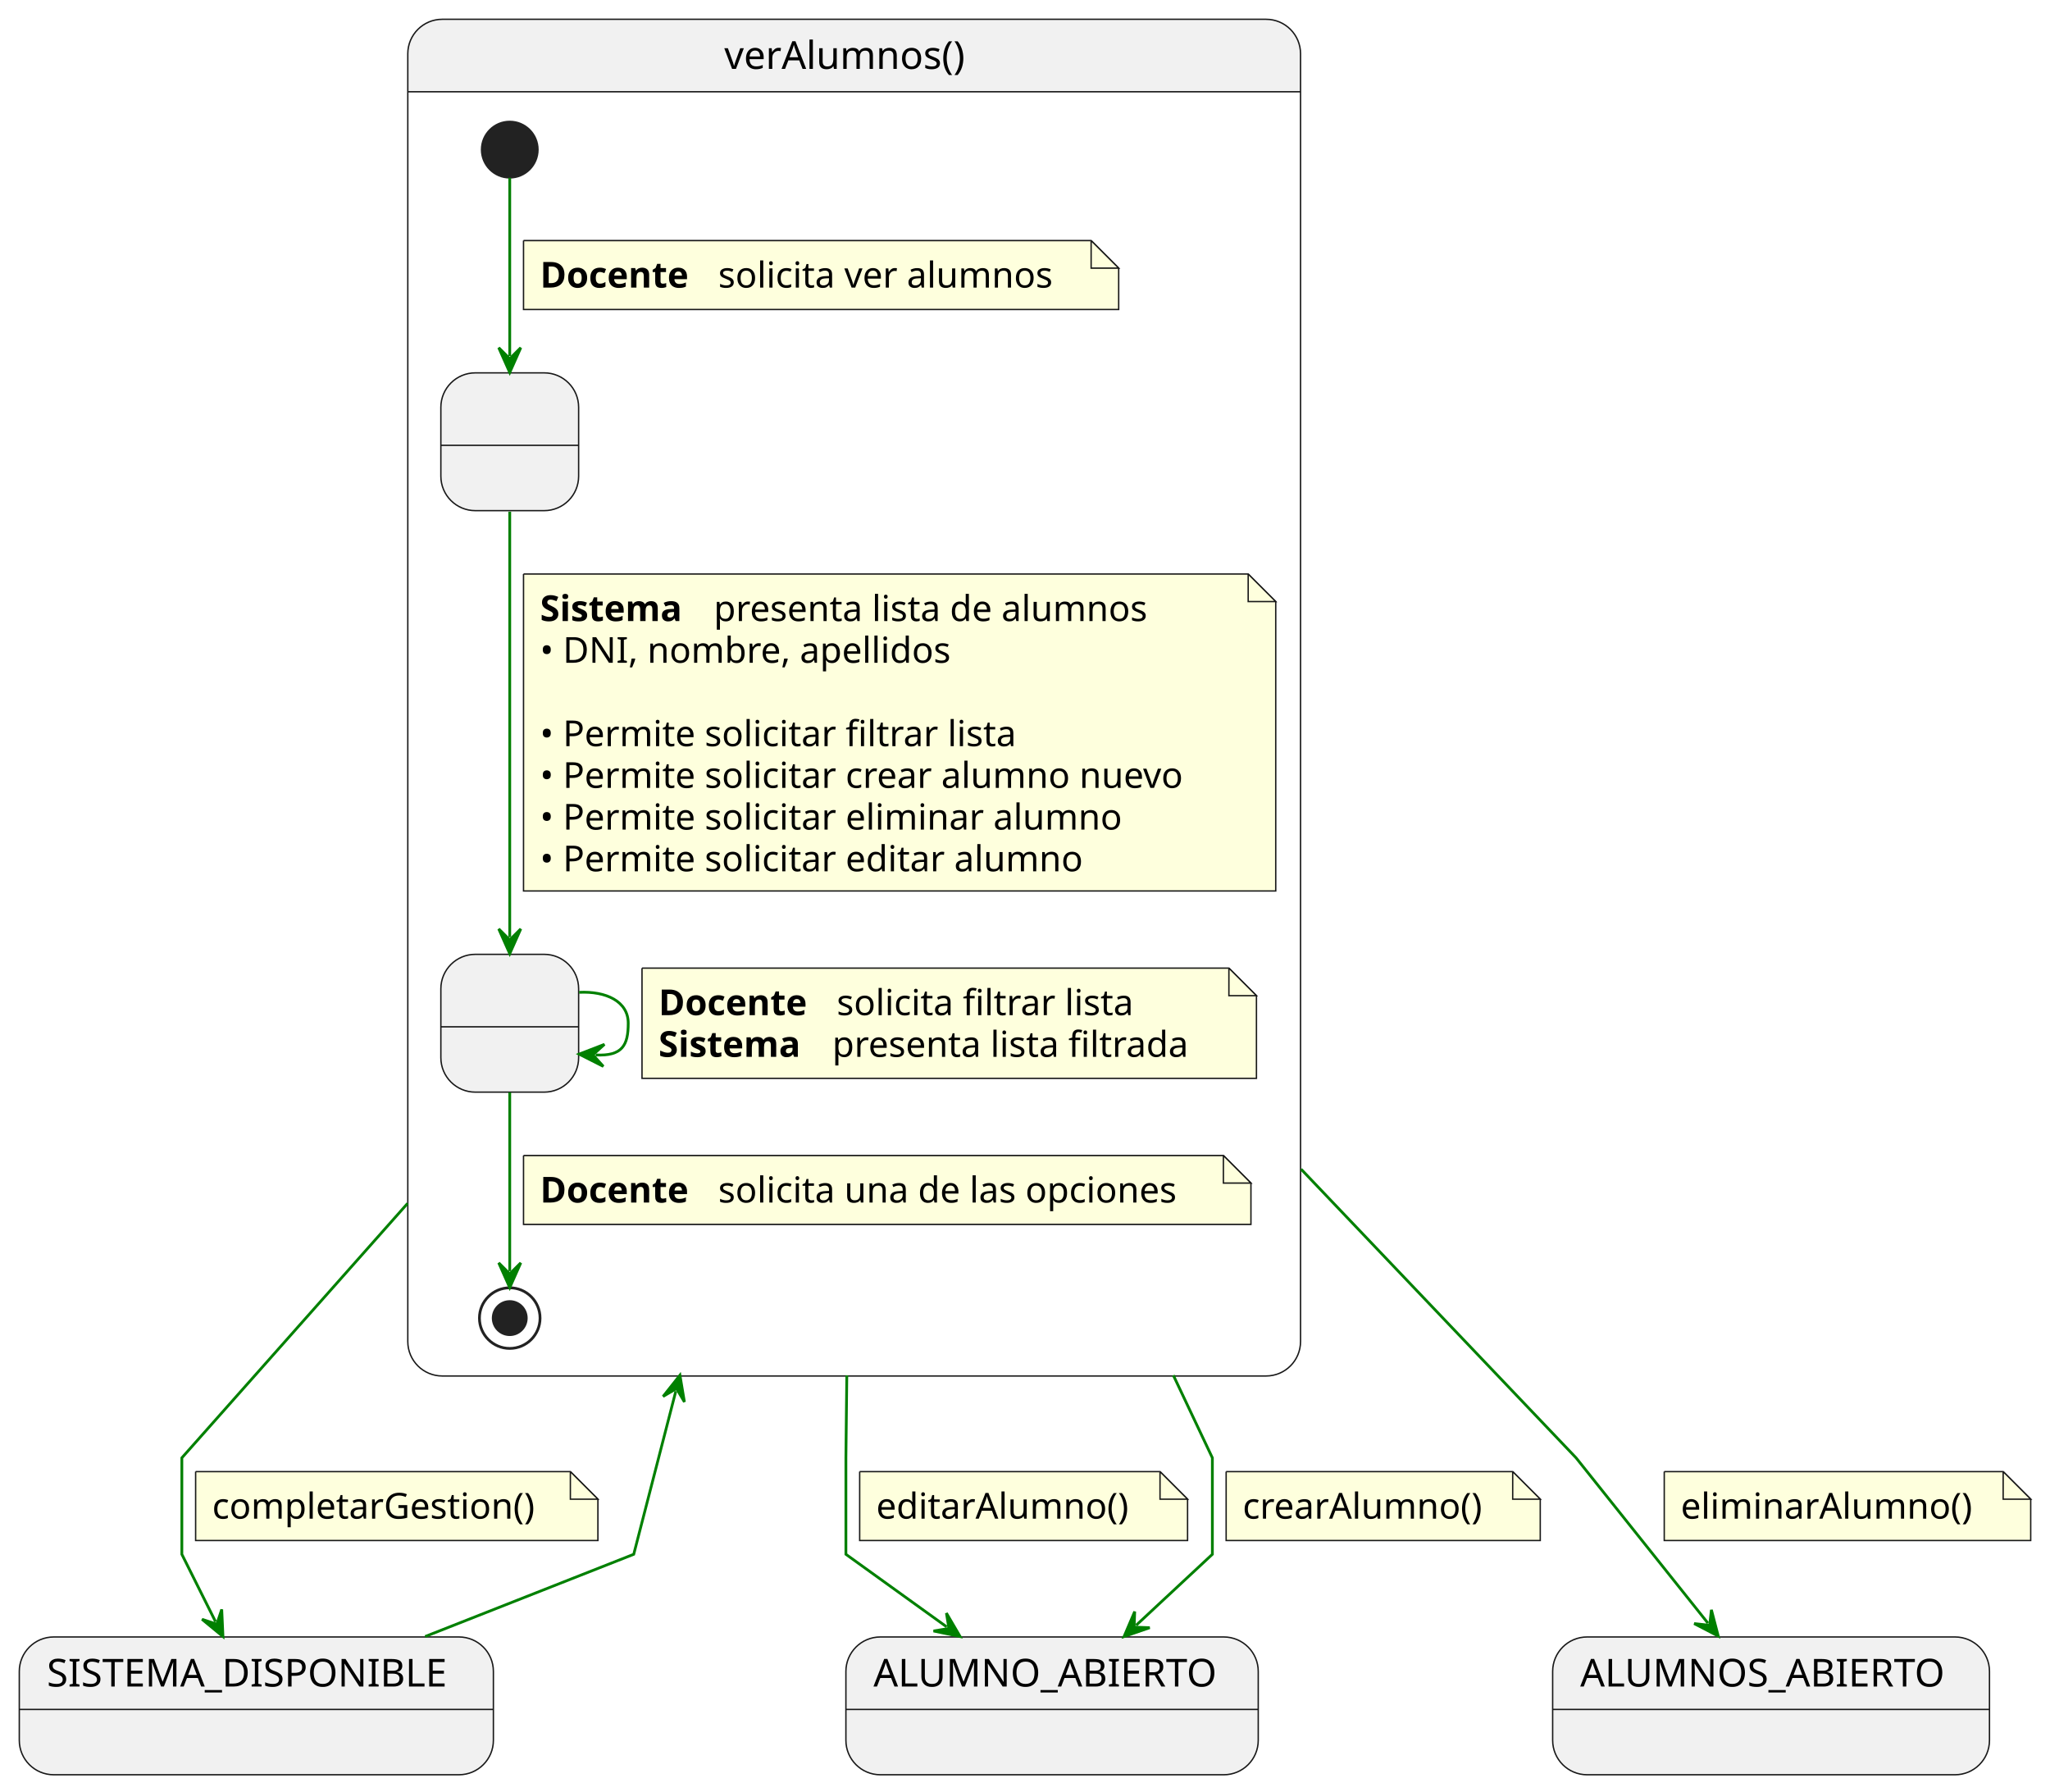
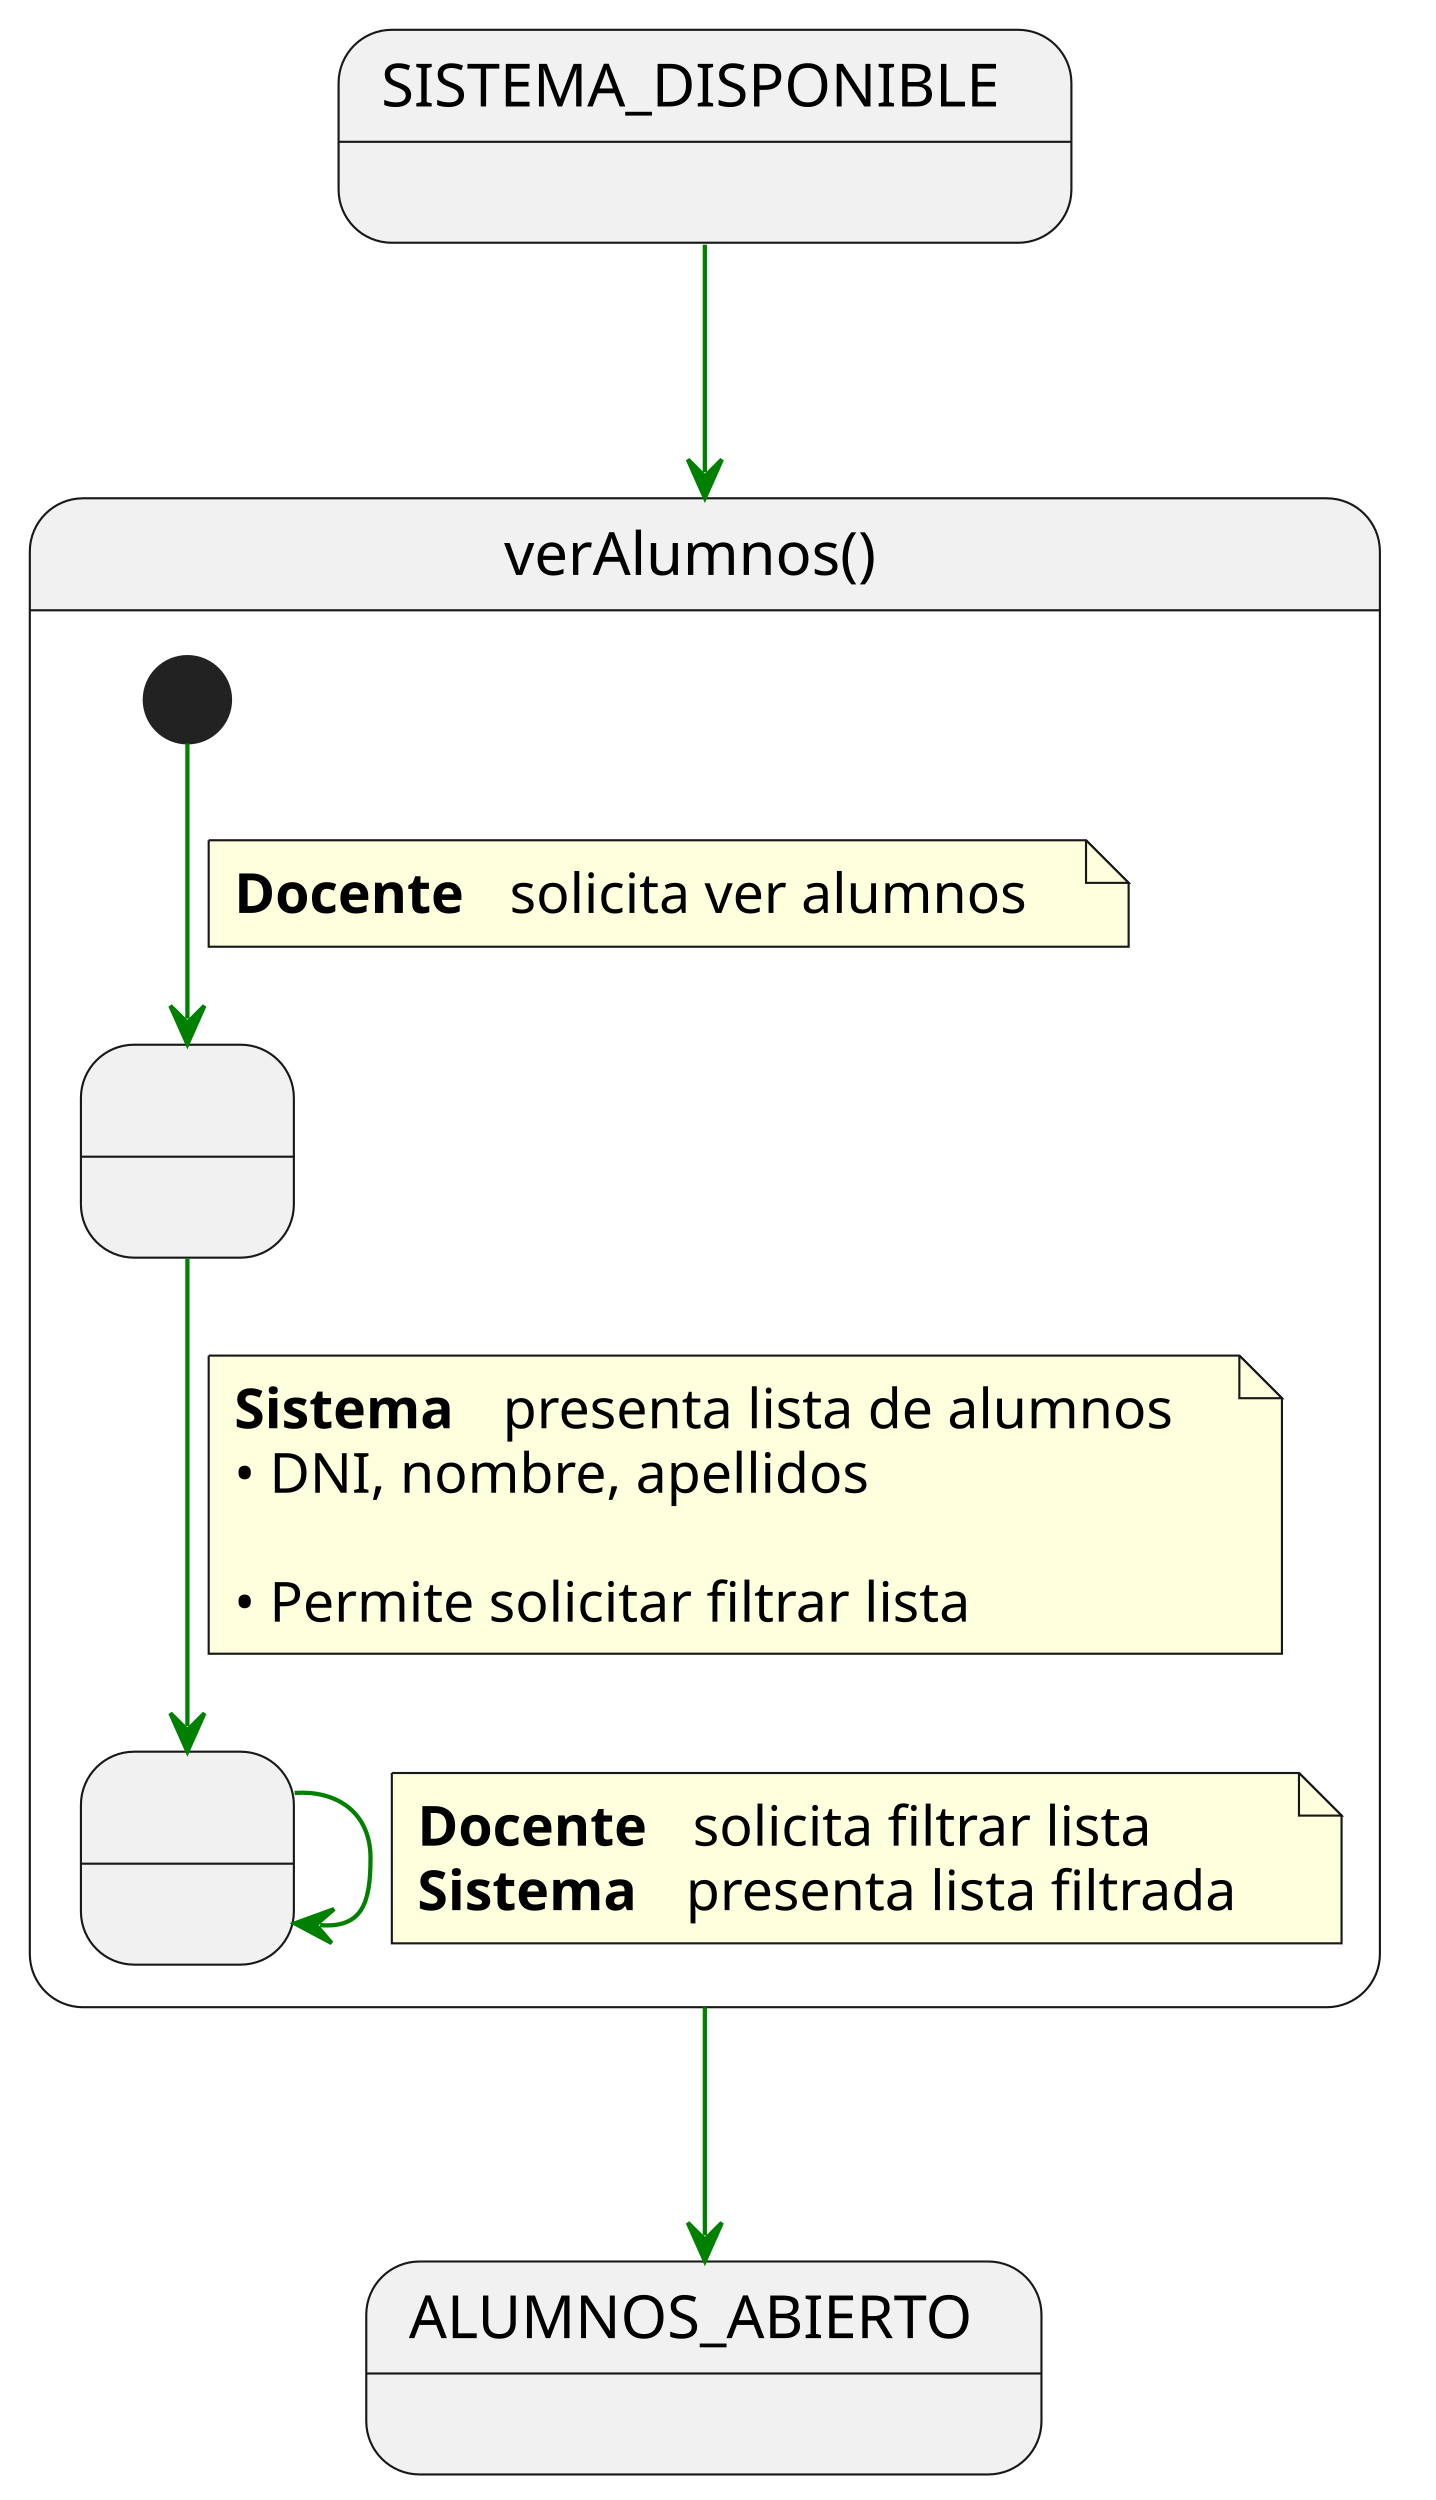
- <svg xmlns="http://www.w3.org/2000/svg" contentStyleType="text/css" data-diagram-type="STATE" height="650px" preserveAspectRatio="none" style="width:744px;height:650px;background:#FFFFFF;" version="1.1" viewBox="0 0 744 650" width="744px" zoomAndPan="magnify">
+ <svg xmlns="http://www.w3.org/2000/svg" contentStyleType="text/css" data-diagram-type="STATE" height="587px" preserveAspectRatio="none" style="width:337px;height:587px;background:#FFFFFF;" version="1.1" viewBox="0 0 337 587" width="337px" zoomAndPan="magnify">
  <defs />
  <g>
-     <path d="M160.5,7 L459.5,7 A12.5,12.5 0 0 1 472,19.5 L472,33.297 L148,33.297 L148,19.5 A12.5,12.5 0 0 1 160.5,7" fill="#F1F1F1" />
-     <rect fill="none" height="492.297" rx="12.5" ry="12.5" style="stroke:#181818;stroke-width:0.5;" width="324" x="148" y="7" />
-     <line style="stroke:#181818;stroke-width:0.5;" x1="148" x2="472" y1="33.297" y2="33.297" />
-     <text fill="#000000" font-family="sans-serif" font-size="14" lengthAdjust="spacing" textLength="94.288" x="262.856" y="24.995">verAlumnos()</text>
+     <path d="M19.5,117 L311.5,117 A12.5,12.5 0 0 1 324,129.5 L324,143.297 L7,143.297 L7,129.5 A12.5,12.5 0 0 1 19.5,117" fill="#F1F1F1" />
+     <rect fill="none" height="354.297" rx="12.5" ry="12.5" style="stroke:#181818;stroke-width:0.5;" width="317" x="7" y="117" />
+     <line style="stroke:#181818;stroke-width:0.5;" x1="7" x2="324" y1="143.297" y2="143.297" />
+     <text fill="#000000" font-family="sans-serif" font-size="14" lengthAdjust="spacing" textLength="94.288" x="118.356" y="134.995">verAlumnos()</text>
    <g id="verAlumnos.MostrandoAlumnos">
-       <rect fill="#F1F1F1" height="50" rx="12.5" ry="12.5" style="stroke:#181818;stroke-width:0.5;" width="50" x="160" y="135.297" />
-       <line style="stroke:#181818;stroke-width:0.5;" x1="160" x2="210" y1="161.594" y2="161.594" />
-       <text fill="#000000" font-family="sans-serif" font-size="14" lengthAdjust="spacing" textLength="4.45" x="182.775" y="153.292"> </text>
+       <rect fill="#F1F1F1" height="50" rx="12.5" ry="12.5" style="stroke:#181818;stroke-width:0.5;" width="50" x="19" y="245.297" />
+       <line style="stroke:#181818;stroke-width:0.5;" x1="19" x2="69" y1="271.594" y2="271.594" />
+       <text fill="#000000" font-family="sans-serif" font-size="14" lengthAdjust="spacing" textLength="4.45" x="41.775" y="263.292"> </text>
    </g>
    <g id="verAlumnos.FiltrandoAlumnos">
-       <rect fill="#F1F1F1" height="50" rx="12.5" ry="12.5" style="stroke:#181818;stroke-width:0.5;" width="50" x="160" y="346.297" />
-       <line style="stroke:#181818;stroke-width:0.5;" x1="160" x2="210" y1="372.594" y2="372.594" />
-       <text fill="#000000" font-family="sans-serif" font-size="14" lengthAdjust="spacing" textLength="4.45" x="182.775" y="364.292"> </text>
+       <rect fill="#F1F1F1" height="50" rx="12.5" ry="12.5" style="stroke:#181818;stroke-width:0.5;" width="50" x="19" y="411.297" />
+       <line style="stroke:#181818;stroke-width:0.5;" x1="19" x2="69" y1="437.594" y2="437.594" />
+       <text fill="#000000" font-family="sans-serif" font-size="14" lengthAdjust="spacing" textLength="4.45" x="41.775" y="429.292"> </text>
    </g>
-     <ellipse cx="185" cy="54.297" fill="#222222" rx="10" ry="10" style="stroke:#222222;stroke-width:1;" />
-     <ellipse cx="185" cy="478.297" fill="none" rx="11" ry="11" style="stroke:#222222;stroke-width:1;" />
-     <ellipse cx="185" cy="478.297" fill="#222222" rx="6" ry="6" style="stroke:#222222;stroke-width:1;" />
+     <ellipse cx="44" cy="164.297" fill="#222222" rx="10" ry="10" style="stroke:#222222;stroke-width:1;" />
    <g class="link" data-entity-1=".start.verAlumnos" data-entity-2="MostrandoAlumnos" data-source-line="8" data-uid="lnk3" id="link_.start.verAlumnos_MostrandoAlumnos">
-       <path d="M185,64.527 C185,80.237 185,106.657 185,129.167" fill="none" id="*start*verAlumnos-to-MostrandoAlumnos" style="stroke:#008000;stroke-width:1;" />
-       <polygon fill="#008000" points="185,135.167,189,126.167,185,130.167,181,126.167,185,135.167" style="stroke:#008000;stroke-width:1;" />
-       <path d="M190,87.297 L190,112.297 L406,112.297 L406,97.297 L396,87.297 L190,87.297" fill="#FEFFDD" style="stroke:#181818;stroke-width:0.5;" />
-       <path d="M396,87.297 L396,97.297 L406,97.297 L396,87.297" fill="#FEFFDD" style="stroke:#181818;stroke-width:0.5;" />
-       <text fill="#000000" font-family="sans-serif" font-size="13" font-weight="bold" lengthAdjust="spacing" textLength="60.531" x="196" y="104.364">Docente</text>
-       <text fill="#000000" font-family="sans-serif" font-size="13" lengthAdjust="spacing" textLength="130.52" x="260.664" y="104.364">solicita ver alumnos</text>
+       <path d="M44,174.527 C44,190.237 44,216.657 44,239.167" fill="none" id="*start*verAlumnos-to-MostrandoAlumnos" style="stroke:#008000;stroke-width:1;" />
+       <polygon fill="#008000" points="44,245.167,48,236.167,44,240.167,40,236.167,44,245.167" style="stroke:#008000;stroke-width:1;" />
+       <path d="M49,197.297 L49,222.297 L265,222.297 L265,207.297 L255,197.297 L49,197.297" fill="#FEFFDD" style="stroke:#181818;stroke-width:0.5;" />
+       <path d="M255,197.297 L255,207.297 L265,207.297 L255,197.297" fill="#FEFFDD" style="stroke:#181818;stroke-width:0.5;" />
+       <text fill="#000000" font-family="sans-serif" font-size="13" font-weight="bold" lengthAdjust="spacing" textLength="60.531" x="55" y="214.364">Docente</text>
+       <text fill="#000000" font-family="sans-serif" font-size="13" lengthAdjust="spacing" textLength="130.52" x="119.664" y="214.364">solicita ver alumnos</text>
    </g>
    <g class="link" data-entity-1="MostrandoAlumnos" data-entity-2="FiltrandoAlumnos" data-source-line="13" data-uid="lnk4" id="link_MostrandoAlumnos_FiltrandoAlumnos">
-       <path d="M185,185.677 C185,225.957 185,299.897 185,340.067" fill="none" id="MostrandoAlumnos-to-FiltrandoAlumnos" style="stroke:#008000;stroke-width:1;" />
-       <polygon fill="#008000" points="185,346.067,189,337.067,185,341.067,181,337.067,185,346.067" style="stroke:#008000;stroke-width:1;" />
-       <path d="M190,208.297 L190,323.297 L463,323.297 L463,218.297 L453,208.297 L190,208.297" fill="#FEFFDD" style="stroke:#181818;stroke-width:0.5;" />
-       <path d="M453,208.297 L453,218.297 L463,218.297 L453,208.297" fill="#FEFFDD" style="stroke:#181818;stroke-width:0.5;" />
-       <text fill="#000000" font-family="sans-serif" font-size="13" font-weight="bold" lengthAdjust="spacing" textLength="58.906" x="196" y="225.364">Sistema</text>
-       <text fill="#000000" font-family="sans-serif" font-size="13" lengthAdjust="spacing" textLength="168.822" x="259.039" y="225.364">presenta lista de alumnos</text>
-       <text fill="#000000" font-family="sans-serif" font-size="13" lengthAdjust="spacing" textLength="160.38" x="196" y="240.497">• DNI, nombre, apellidos</text>
-       <text fill="#000000" font-family="sans-serif" font-size="13" lengthAdjust="spacing" textLength="4.132" x="196" y="255.629"> </text>
-       <text fill="#000000" font-family="sans-serif" font-size="13" lengthAdjust="spacing" textLength="188.481" x="196" y="270.762">• Permite solicitar filtrar lista</text>
-       <text fill="#000000" font-family="sans-serif" font-size="13" lengthAdjust="spacing" textLength="252.599" x="196" y="285.895">• Permite solicitar crear alumno nuevo</text>
-       <text fill="#000000" font-family="sans-serif" font-size="13" lengthAdjust="spacing" textLength="227.589" x="196" y="301.028">• Permite solicitar eliminar alumno</text>
-       <text fill="#000000" font-family="sans-serif" font-size="13" lengthAdjust="spacing" textLength="212.811" x="196" y="316.161">• Permite solicitar editar alumno</text>
+       <path d="M44,295.497 C44,326.587 44,374.247 44,405.267" fill="none" id="MostrandoAlumnos-to-FiltrandoAlumnos" style="stroke:#008000;stroke-width:1;" />
+       <polygon fill="#008000" points="44,411.267,48,402.267,44,406.267,40,402.267,44,411.267" style="stroke:#008000;stroke-width:1;" />
+       <path d="M49,318.297 L49,388.297 L301,388.297 L301,328.297 L291,318.297 L49,318.297" fill="#FEFFDD" style="stroke:#181818;stroke-width:0.5;" />
+       <path d="M291,318.297 L291,328.297 L301,328.297 L291,318.297" fill="#FEFFDD" style="stroke:#181818;stroke-width:0.5;" />
+       <text fill="#000000" font-family="sans-serif" font-size="13" font-weight="bold" lengthAdjust="spacing" textLength="58.906" x="55" y="335.364">Sistema</text>
+       <text fill="#000000" font-family="sans-serif" font-size="13" lengthAdjust="spacing" textLength="168.822" x="118.039" y="335.364">presenta lista de alumnos</text>
+       <text fill="#000000" font-family="sans-serif" font-size="13" lengthAdjust="spacing" textLength="160.38" x="55" y="350.497">• DNI, nombre, apellidos</text>
+       <text fill="#000000" font-family="sans-serif" font-size="13" lengthAdjust="spacing" textLength="4.132" x="55" y="365.629"> </text>
+       <text fill="#000000" font-family="sans-serif" font-size="13" lengthAdjust="spacing" textLength="188.481" x="55" y="380.762">• Permite solicitar filtrar lista</text>
    </g>
-     <g class="link" data-entity-1="FiltrandoAlumnos" data-entity-2="FiltrandoAlumnos" data-source-line="24" data-uid="lnk5" id="link_FiltrandoAlumnos_FiltrandoAlumnos">
-       <path d="M210.18,360.087 C219.91,359.597 228,363.327 228,371.297 C228,379.267 225.902,383.299 216.172,382.809" fill="none" id="FiltrandoAlumnos-to-FiltrandoAlumnos" style="stroke:#008000;stroke-width:1;" />
-       <polygon fill="#008000" points="210.18,382.507,218.967,386.954,215.174,382.758,219.37,378.965,210.18,382.507" style="stroke:#008000;stroke-width:1;" />
-       <path d="M233,351.297 L233,391.297 L456,391.297 L456,361.297 L446,351.297 L233,351.297" fill="#FEFFDD" style="stroke:#181818;stroke-width:0.5;" />
-       <path d="M446,351.297 L446,361.297 L456,361.297 L446,351.297" fill="#FEFFDD" style="stroke:#181818;stroke-width:0.5;" />
-       <text fill="#000000" font-family="sans-serif" font-size="13" font-weight="bold" lengthAdjust="spacing" textLength="60.531" x="239" y="368.364">Docente</text>
-       <text fill="#000000" font-family="sans-serif" font-size="13" lengthAdjust="spacing" textLength="116.651" x="303.664" y="368.364">solicita filtrar lista</text>
-       <text fill="#000000" font-family="sans-serif" font-size="13" font-weight="bold" lengthAdjust="spacing" textLength="58.906" x="239" y="383.497">Sistema</text>
-       <text fill="#000000" font-family="sans-serif" font-size="13" lengthAdjust="spacing" textLength="139.42" x="302.039" y="383.497">presenta lista filtrada</text>
-     </g>
-     <g class="link" data-entity-1="FiltrandoAlumnos" data-entity-2=".end.verAlumnos" data-source-line="30" data-uid="lnk7" id="link_FiltrandoAlumnos_.end.verAlumnos">
-       <path d="M185,396.387 C185,418.787 185,445.067 185,461.247" fill="none" id="FiltrandoAlumnos-to-*end*verAlumnos" style="stroke:#008000;stroke-width:1;" />
-       <polygon fill="#008000" points="185,467.247,189,458.247,185,462.247,181,458.247,185,467.247" style="stroke:#008000;stroke-width:1;" />
-       <path d="M190,419.297 L190,444.297 L454,444.297 L454,429.297 L444,419.297 L190,419.297" fill="#FEFFDD" style="stroke:#181818;stroke-width:0.5;" />
-       <path d="M444,419.297 L444,429.297 L454,429.297 L444,419.297" fill="#FEFFDD" style="stroke:#181818;stroke-width:0.5;" />
-       <text fill="#000000" font-family="sans-serif" font-size="13" font-weight="bold" lengthAdjust="spacing" textLength="60.531" x="196" y="436.364">Docente</text>
-       <text fill="#000000" font-family="sans-serif" font-size="13" lengthAdjust="spacing" textLength="179.277" x="260.664" y="436.364">solicita una de las opciones</text>
+     <g class="link" data-entity-1="FiltrandoAlumnos" data-entity-2="FiltrandoAlumnos" data-source-line="21" data-uid="lnk5" id="link_FiltrandoAlumnos_FiltrandoAlumnos">
+       <path d="M69.18,420.987 C78.91,420.297 87,425.407 87,436.297 C87,447.187 84.895,452.721 75.165,452.031" fill="none" id="FiltrandoAlumnos-to-FiltrandoAlumnos" style="stroke:#008000;stroke-width:1;" />
+       <polygon fill="#008000" points="69.18,451.607,77.874,456.233,74.168,451.961,78.44,448.253,69.18,451.607" style="stroke:#008000;stroke-width:1;" />
+       <path d="M92,416.297 L92,456.297 L315,456.297 L315,426.297 L305,416.297 L92,416.297" fill="#FEFFDD" style="stroke:#181818;stroke-width:0.5;" />
+       <path d="M305,416.297 L305,426.297 L315,426.297 L305,416.297" fill="#FEFFDD" style="stroke:#181818;stroke-width:0.5;" />
+       <text fill="#000000" font-family="sans-serif" font-size="13" font-weight="bold" lengthAdjust="spacing" textLength="60.531" x="98" y="433.364">Docente</text>
+       <text fill="#000000" font-family="sans-serif" font-size="13" lengthAdjust="spacing" textLength="116.651" x="162.664" y="433.364">solicita filtrar lista</text>
+       <text fill="#000000" font-family="sans-serif" font-size="13" font-weight="bold" lengthAdjust="spacing" textLength="58.906" x="98" y="448.497">Sistema</text>
+       <text fill="#000000" font-family="sans-serif" font-size="13" lengthAdjust="spacing" textLength="139.42" x="161.039" y="448.497">presenta lista filtrada</text>
    </g>
    <g id="SISTEMA_DISPONIBLE">
-       <rect fill="#F1F1F1" height="50" rx="12.5" ry="12.5" style="stroke:#181818;stroke-width:0.5;" width="172.065" x="7" y="594" />
-       <line style="stroke:#181818;stroke-width:0.5;" x1="7" x2="179.065" y1="620.297" y2="620.297" />
-       <text fill="#000000" font-family="sans-serif" font-size="14" lengthAdjust="spacing" textLength="152.065" x="17" y="611.995">SISTEMA_DISPONIBLE</text>
-     </g>
-     <g id="ALUMNO_ABIERTO">
-       <rect fill="#F1F1F1" height="50" rx="12.5" ry="12.5" style="stroke:#181818;stroke-width:0.5;" width="149.65" x="307" y="594" />
-       <line style="stroke:#181818;stroke-width:0.5;" x1="307" x2="456.65" y1="620.297" y2="620.297" />
-       <text fill="#000000" font-family="sans-serif" font-size="14" lengthAdjust="spacing" textLength="129.65" x="317" y="611.995">ALUMNO_ABIERTO</text>
+       <rect fill="#F1F1F1" height="50" rx="12.5" ry="12.5" style="stroke:#181818;stroke-width:0.5;" width="172.065" x="79.5" y="7" />
+       <line style="stroke:#181818;stroke-width:0.5;" x1="79.5" x2="251.565" y1="33.297" y2="33.297" />
+       <text fill="#000000" font-family="sans-serif" font-size="14" lengthAdjust="spacing" textLength="152.065" x="89.5" y="24.995">SISTEMA_DISPONIBLE</text>
    </g>
    <g id="ALUMNOS_ABIERTO">
-       <rect fill="#F1F1F1" height="50" rx="12.5" ry="12.5" style="stroke:#181818;stroke-width:0.5;" width="158.537" x="563.5" y="594" />
-       <line style="stroke:#181818;stroke-width:0.5;" x1="563.5" x2="722.037" y1="620.297" y2="620.297" />
-       <text fill="#000000" font-family="sans-serif" font-size="14" lengthAdjust="spacing" textLength="138.537" x="573.5" y="611.995">ALUMNOS_ABIERTO</text>
+       <rect fill="#F1F1F1" height="50" rx="12.5" ry="12.5" style="stroke:#181818;stroke-width:0.5;" width="158.537" x="86" y="531" />
+       <line style="stroke:#181818;stroke-width:0.5;" x1="86" x2="244.537" y1="557.297" y2="557.297" />
+       <text fill="#000000" font-family="sans-serif" font-size="14" lengthAdjust="spacing" textLength="138.537" x="96" y="548.995">ALUMNOS_ABIERTO</text>
    </g>
-     <g class="link" data-entity-1="SISTEMA_DISPONIBLE" data-entity-2="verAlumnos" data-source-line="36" data-uid="lnk9" id="link_SISTEMA_DISPONIBLE_verAlumnos">
-       <path d="M154.29,593.84 C190.76,579.47 230,564 230,564 C230,564 235.461,542.85 245.271,504.82" fill="none" id="SISTEMA_DISPONIBLE-to-verAlumnos" style="stroke:#008000;stroke-width:1;" />
-       <polygon fill="#008000" points="246.77,499.01,240.649,506.726,245.521,503.851,248.395,508.724,246.77,499.01" style="stroke:#008000;stroke-width:1;" />
+     <g class="link" data-entity-1="SISTEMA_DISPONIBLE" data-entity-2="verAlumnos" data-source-line="29" data-uid="lnk7" id="link_SISTEMA_DISPONIBLE_verAlumnos">
+       <path d="M165.5,57.46 C165.5,72.63 165.5,87.63 165.5,110.89" fill="none" id="SISTEMA_DISPONIBLE-to-verAlumnos" style="stroke:#008000;stroke-width:1;" />
+       <polygon fill="#008000" points="165.5,116.89,169.5,107.89,165.5,111.89,161.5,107.89,165.5,116.89" style="stroke:#008000;stroke-width:1;" />
    </g>
-     <g class="link" data-entity-1="verAlumnos" data-entity-2="SISTEMA_DISPONIBLE" data-source-line="53" data-uid="lnk15" id="link_verAlumnos_SISTEMA_DISPONIBLE">
-       <path d="M147.93,436.66 C102.86,487.46 66,529 66,529 C66,529 66,564 66,564 C66,564 71.045,574.104 78.235,588.474" fill="none" id="verAlumnos-to-SISTEMA_DISPONIBLE" style="stroke:#008000;stroke-width:1;" />
-       <polygon fill="#008000" points="80.92,593.84,80.47,584.001,78.683,589.369,73.316,587.581,80.92,593.84" style="stroke:#008000;stroke-width:1;" />
-       <path d="M71,534 L71,559 L217,559 L217,544 L207,534 L71,534" fill="#FEFFDD" style="stroke:#181818;stroke-width:0.5;" />
-       <path d="M207,534 L207,544 L217,544 L207,534" fill="#FEFFDD" style="stroke:#181818;stroke-width:0.5;" />
-       <text fill="#000000" font-family="sans-serif" font-size="13" lengthAdjust="spacing" textLength="125.925" x="77" y="551.067">completarGestion()</text>
-     </g>
-     <g class="link" data-entity-1="verAlumnos" data-entity-2="ALUMNO_ABIERTO" data-source-line="38" data-uid="lnk11" id="link_verAlumnos_ALUMNO_ABIERTO">
-       <path d="M307.33,499.05 C307.13,517.43 307,529 307,529 C307,529 307,564 307,564 C307,564 323.61,575.966 343.58,590.336" fill="none" id="verAlumnos-to-ALUMNO_ABIERTO" style="stroke:#008000;stroke-width:1;" />
-       <polygon fill="#008000" points="348.45,593.84,343.481,585.337,344.392,590.92,338.808,591.83,348.45,593.84" style="stroke:#008000;stroke-width:1;" />
-       <path d="M312,534 L312,559 L431,559 L431,544 L421,534 L312,534" fill="#FEFFDD" style="stroke:#181818;stroke-width:0.5;" />
-       <path d="M421,534 L421,544 L431,544 L421,534" fill="#FEFFDD" style="stroke:#181818;stroke-width:0.5;" />
-       <text fill="#000000" font-family="sans-serif" font-size="13" lengthAdjust="spacing" textLength="98.014" x="318" y="551.067">editarAlumno()</text>
-     </g>
-     <g class="link" data-entity-1="verAlumnos" data-entity-2="ALUMNO_ABIERTO" data-source-line="43" data-uid="lnk12" id="link_verAlumnos_ALUMNO_ABIERTO">
-       <path d="M425.84,499.05 C434.53,517.43 440,529 440,529 C440,529 440,564 440,564 C440,564 427.782,575.382 412.342,589.752" fill="none" id="verAlumnos-to-ALUMNO_ABIERTO-1" style="stroke:#008000;stroke-width:1;" />
-       <polygon fill="#008000" points="407.95,593.84,417.263,590.636,411.61,590.434,411.813,584.78,407.95,593.84" style="stroke:#008000;stroke-width:1;" />
-       <path d="M445,534 L445,559 L559,559 L559,544 L549,534 L445,534" fill="#FEFFDD" style="stroke:#181818;stroke-width:0.5;" />
-       <path d="M549,534 L549,544 L559,544 L549,534" fill="#FEFFDD" style="stroke:#181818;stroke-width:0.5;" />
-       <text fill="#000000" font-family="sans-serif" font-size="13" lengthAdjust="spacing" textLength="93.545" x="451" y="551.067">crearAlumno()</text>
-     </g>
-     <g class="link" data-entity-1="verAlumnos" data-entity-2="ALUMNOS_ABIERTO" data-source-line="48" data-uid="lnk14" id="link_verAlumnos_ALUMNOS_ABIERTO">
-       <path d="M472.2,424.25 C525.8,480.51 572,529 572,529 C572,529 598.838,562.64 619.858,588.99" fill="none" id="verAlumnos-to-ALUMNOS_ABIERTO" style="stroke:#008000;stroke-width:1;" />
-       <polygon fill="#008000" points="623.6,593.68,621.115,584.15,620.482,589.771,614.861,589.139,623.6,593.68" style="stroke:#008000;stroke-width:1;" />
-       <path d="M604,534 L604,559 L737,559 L737,544 L727,534 L604,534" fill="#FEFFDD" style="stroke:#181818;stroke-width:0.5;" />
-       <path d="M727,534 L727,544 L737,544 L727,534" fill="#FEFFDD" style="stroke:#181818;stroke-width:0.5;" />
-       <text fill="#000000" font-family="sans-serif" font-size="13" lengthAdjust="spacing" textLength="112.791" x="610" y="551.067">eliminarAlumno()</text>
+     <g class="link" data-entity-1="verAlumnos" data-entity-2="ALUMNOS_ABIERTO" data-source-line="31" data-uid="lnk9" id="link_verAlumnos_ALUMNOS_ABIERTO">
+       <path d="M165.5,471.3 C165.5,494.67 165.5,509.74 165.5,524.89" fill="none" id="verAlumnos-to-ALUMNOS_ABIERTO" style="stroke:#008000;stroke-width:1;" />
+       <polygon fill="#008000" points="165.5,530.89,169.5,521.89,165.5,525.89,161.5,521.89,165.5,530.89" style="stroke:#008000;stroke-width:1;" />
    </g>
  </g>
</svg>
